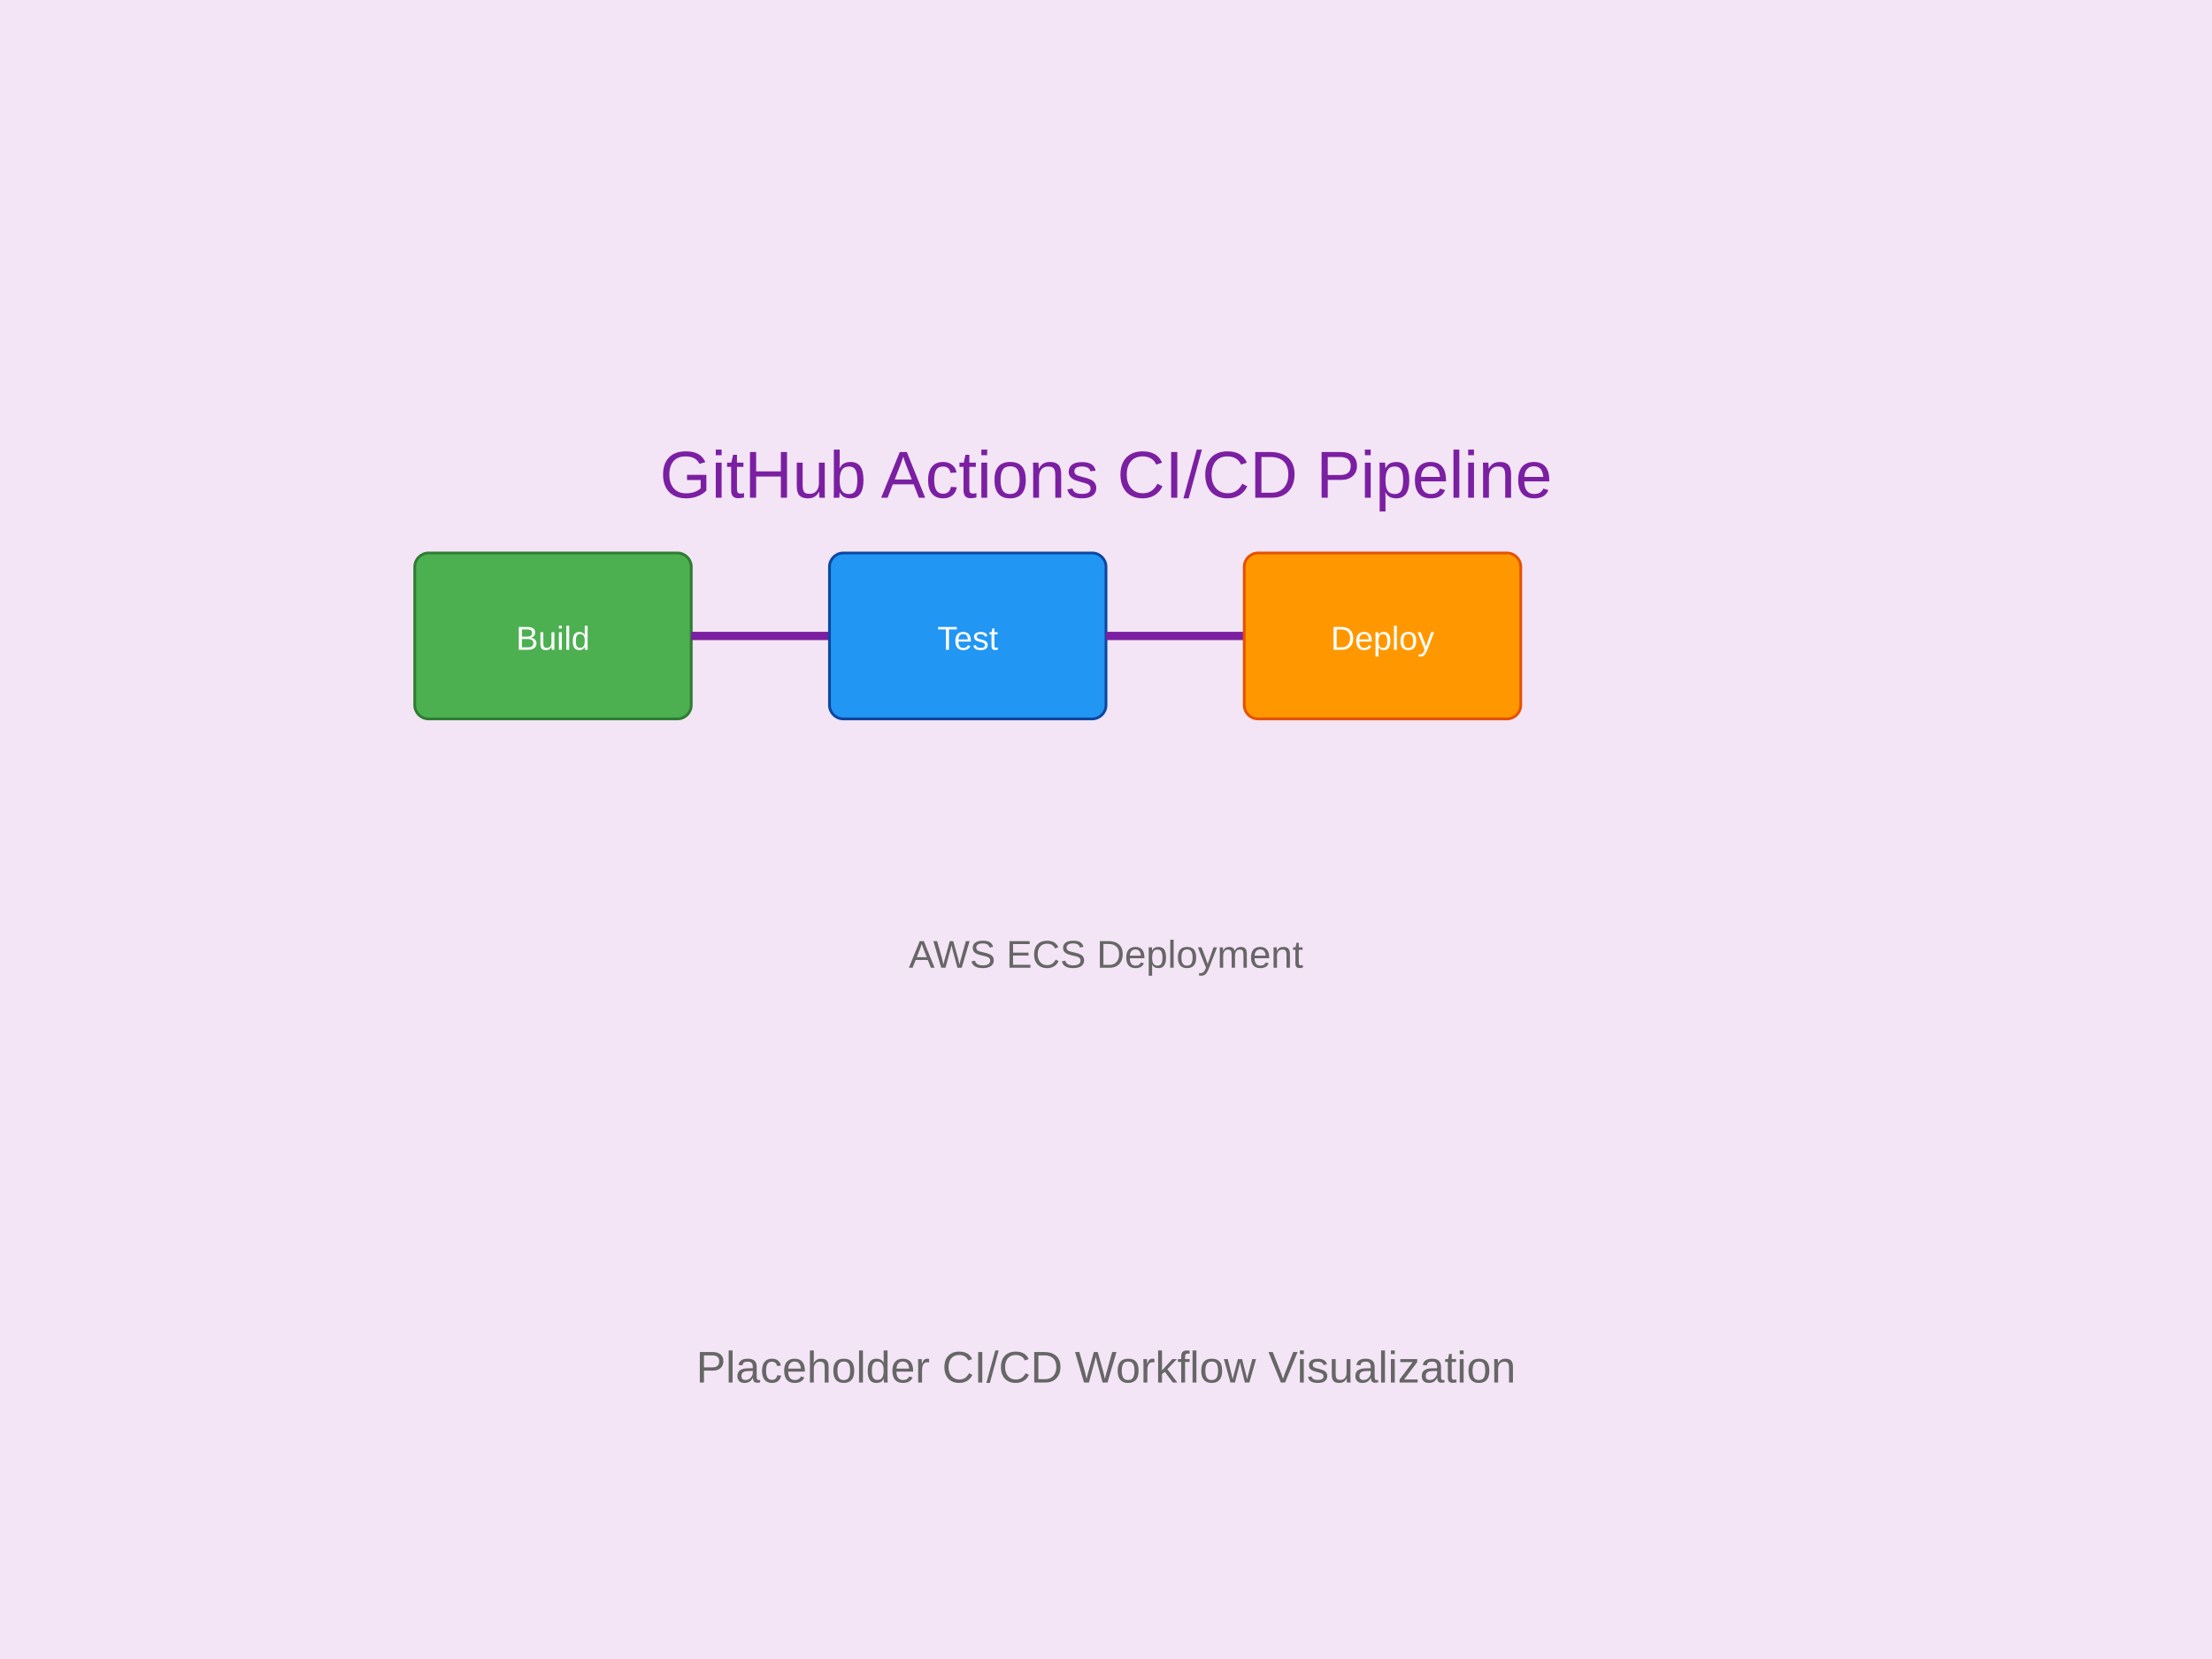
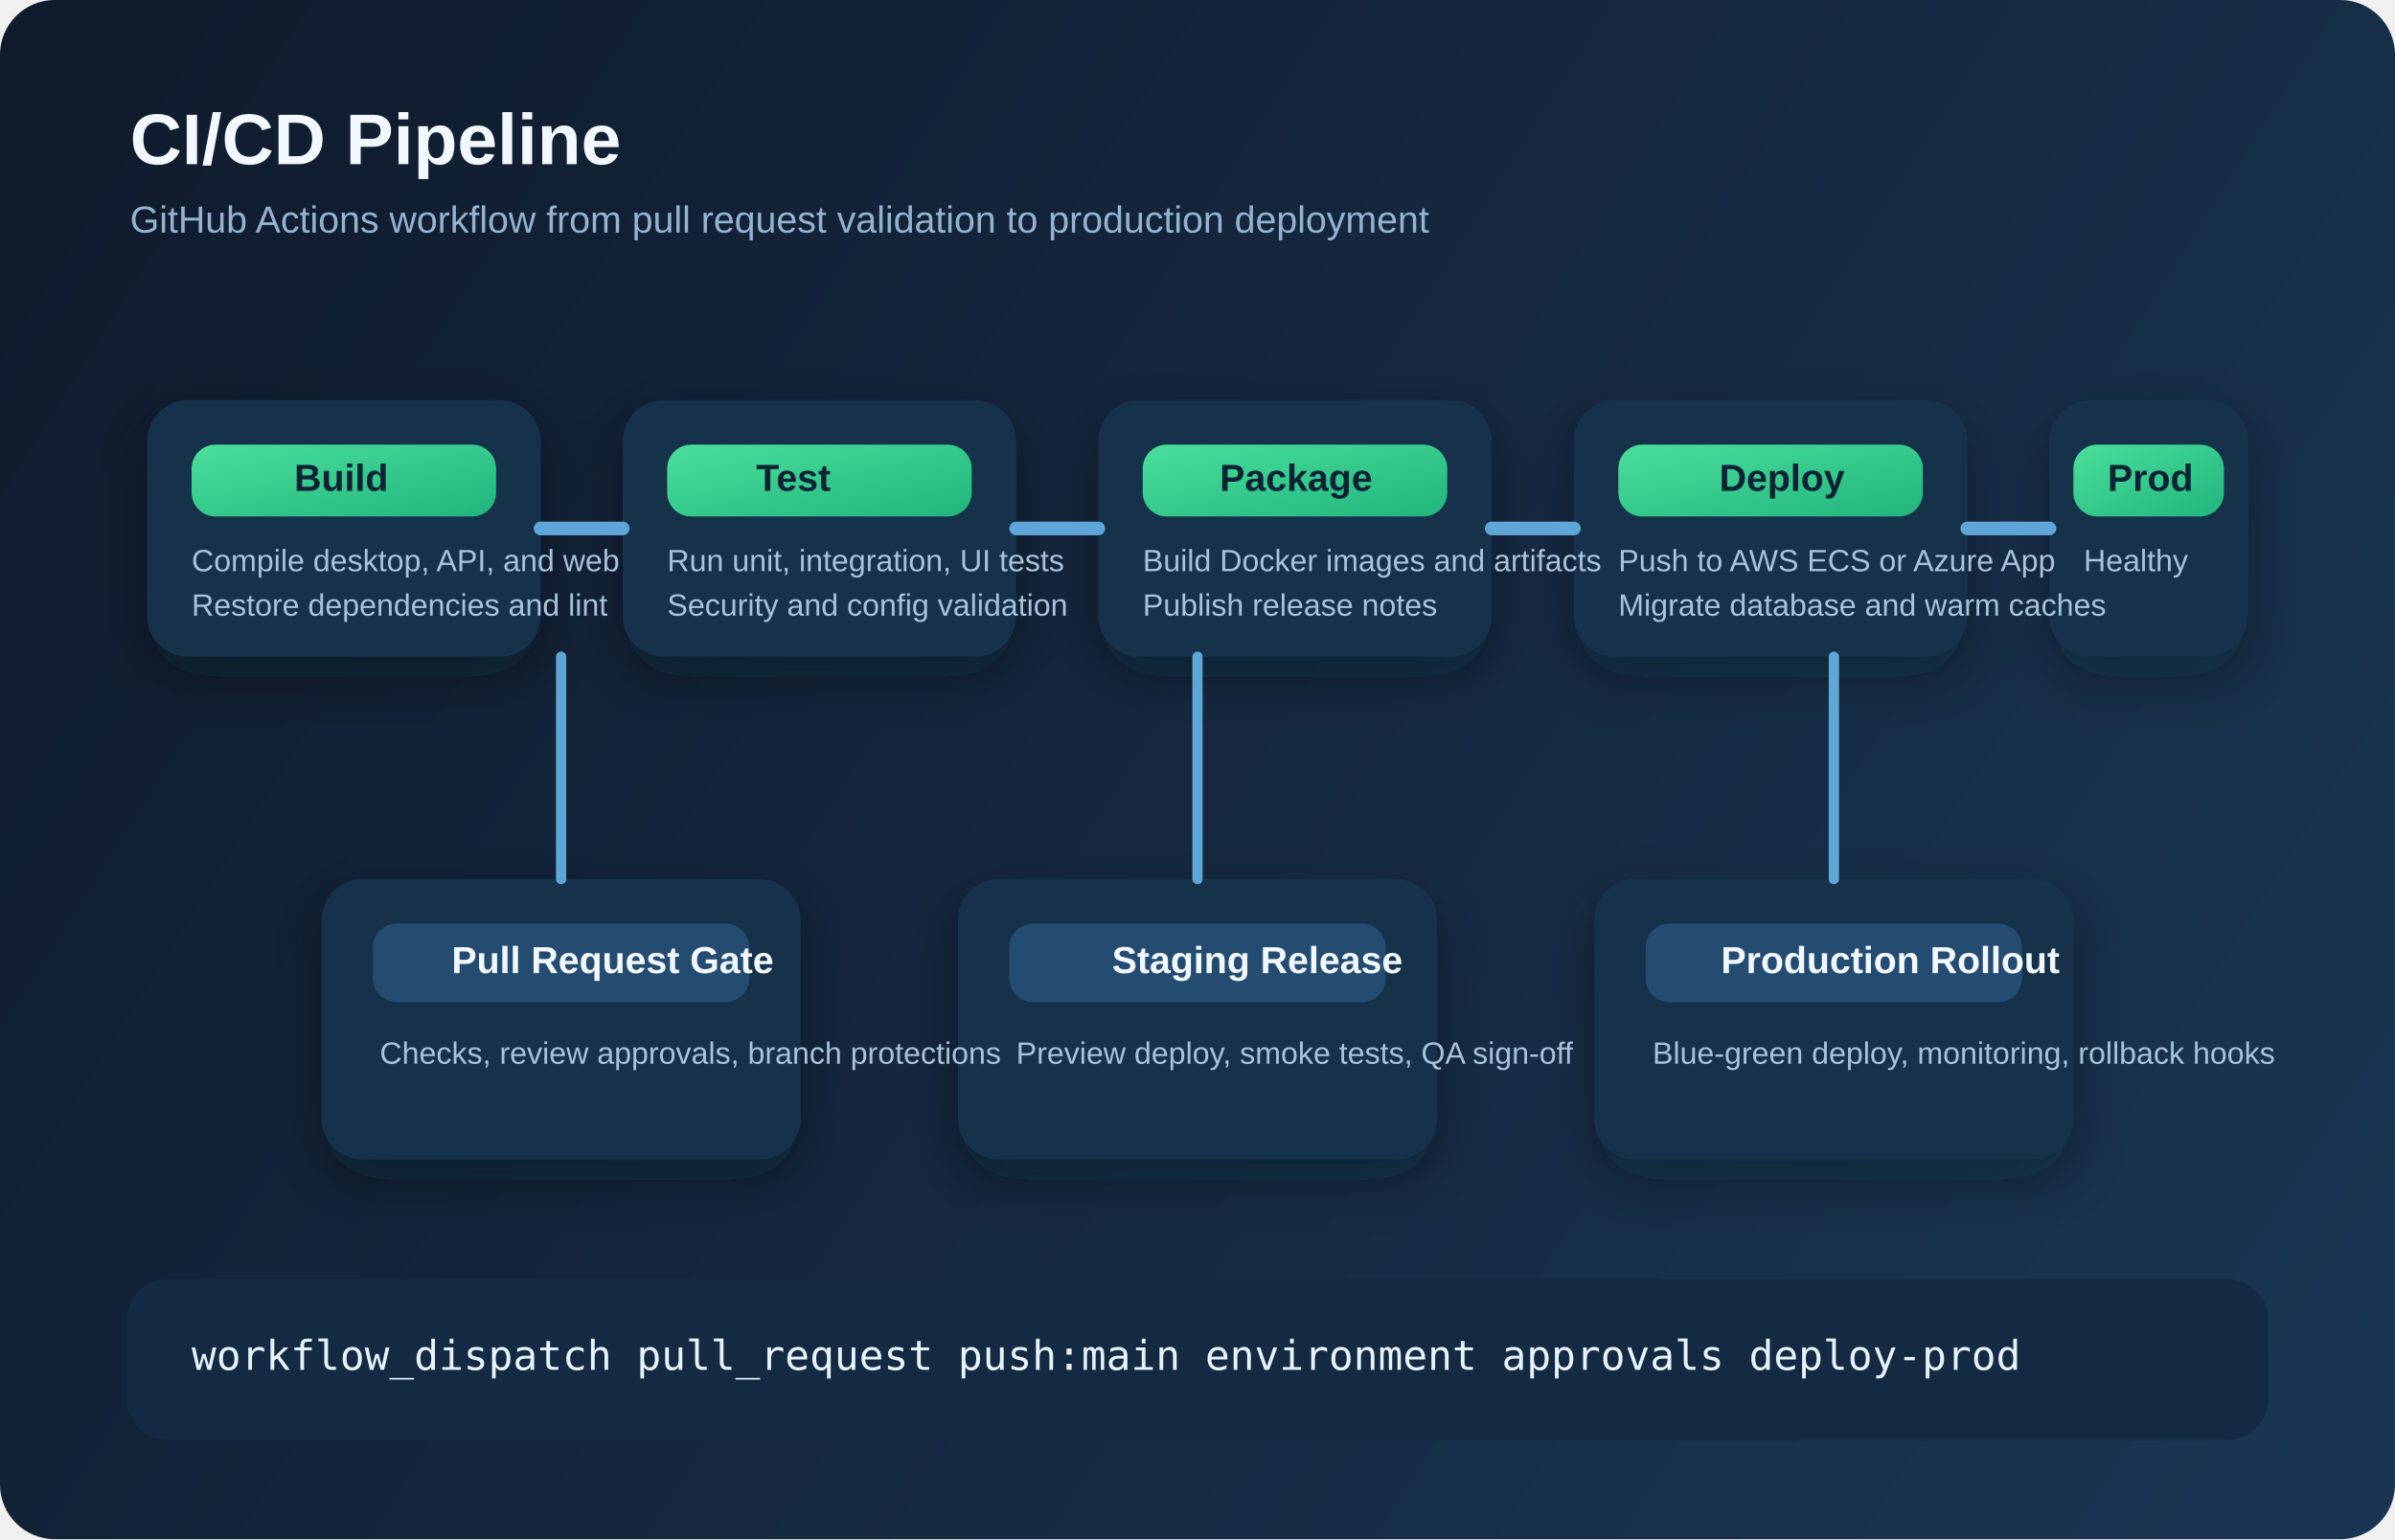
- <svg xmlns="http://www.w3.org/2000/svg" width="800" height="600">
-   <rect width="100%" height="100%" fill="#f3e5f5" />
-   <text x="50%" y="30%" font-family="Arial" font-size="24" fill="#7b1fa2" text-anchor="middle">GitHub Actions CI/CD Pipeline</text>
-   <rect x="150" y="200" width="100" height="60" fill="#4caf50" stroke="#2e7d32" rx="5" />
-   <text x="200" y="235" font-family="Arial" font-size="12" fill="white" text-anchor="middle">Build</text>
-   <line x1="250" y1="230" x2="300" y2="230" stroke="#7b1fa2" stroke-width="3" />
-   <rect x="300" y="200" width="100" height="60" fill="#2196f3" stroke="#0d47a1" rx="5" />
-   <text x="350" y="235" font-family="Arial" font-size="12" fill="white" text-anchor="middle">Test</text>
-   <line x1="400" y1="230" x2="450" y2="230" stroke="#7b1fa2" stroke-width="3" />
-   <rect x="450" y="200" width="100" height="60" fill="#ff9800" stroke="#e65100" rx="5" />
-   <text x="500" y="235" font-family="Arial" font-size="12" fill="white" text-anchor="middle">Deploy</text>
-   <text x="50%" y="350" font-family="Arial" font-size="14" fill="#666" text-anchor="middle">AWS ECS Deployment</text>
-   <text x="50%" y="500" font-family="Arial" font-size="16" fill="#666" text-anchor="middle">Placeholder CI/CD Workflow Visualization</text>
+ <svg xmlns="http://www.w3.org/2000/svg" width="1400" height="900" viewBox="0 0 1400 900" fill="none">
+   <defs>
+     <linearGradient id="bg" x1="40" y1="30" x2="1360" y2="860" gradientUnits="userSpaceOnUse">
+       <stop stop-color="#101B2D" />
+       <stop offset="1" stop-color="#1A3552" />
+     </linearGradient>
+     <linearGradient id="good" x1="0" y1="0" x2="1" y2="1">
+       <stop stop-color="#4ADF9B" />
+       <stop offset="1" stop-color="#21B57D" />
+     </linearGradient>
+     <filter id="shadow" x="-20%" y="-20%" width="140%" height="140%">
+       <feDropShadow dx="0" dy="12" stdDeviation="16" flood-color="#081220" flood-opacity="0.4" />
+     </filter>
+   </defs>
+   <rect width="1400" height="900" rx="32" fill="url(#bg)" />
+   <text x="76" y="96" fill="#F2F8FF" font-family="Segoe UI, Arial, sans-serif" font-size="42" font-weight="700">CI/CD Pipeline</text>
+   <text x="76" y="136" fill="#93B3CF" font-family="Segoe UI, Arial, sans-serif" font-size="22">GitHub Actions workflow from pull request validation to production deployment</text>
+   <g filter="url(#shadow)">
+     <rect x="86" y="234" width="230" height="150" rx="24" fill="#16304B" />
+     <rect x="364" y="234" width="230" height="150" rx="24" fill="#16304B" />
+     <rect x="642" y="234" width="230" height="150" rx="24" fill="#16304B" />
+     <rect x="920" y="234" width="230" height="150" rx="24" fill="#16304B" />
+     <rect x="1198" y="234" width="116" height="150" rx="24" fill="#16304B" />
+     <rect x="188" y="514" width="280" height="164" rx="24" fill="#16304B" />
+     <rect x="560" y="514" width="280" height="164" rx="24" fill="#16304B" />
+     <rect x="932" y="514" width="280" height="164" rx="24" fill="#16304B" />
+   </g>
+   <rect x="112" y="260" width="178" height="42" rx="14" fill="url(#good)" />
+   <rect x="390" y="260" width="178" height="42" rx="14" fill="url(#good)" />
+   <rect x="668" y="260" width="178" height="42" rx="14" fill="url(#good)" />
+   <rect x="946" y="260" width="178" height="42" rx="14" fill="url(#good)" />
+   <rect x="1212" y="260" width="88" height="42" rx="14" fill="url(#good)" />
+   <text x="172" y="287" fill="#0E2235" font-family="Segoe UI, Arial, sans-serif" font-size="22" font-weight="700">Build</text>
+   <text x="442" y="287" fill="#0E2235" font-family="Segoe UI, Arial, sans-serif" font-size="22" font-weight="700">Test</text>
+   <text x="713" y="287" fill="#0E2235" font-family="Segoe UI, Arial, sans-serif" font-size="22" font-weight="700">Package</text>
+   <text x="1005" y="287" fill="#0E2235" font-family="Segoe UI, Arial, sans-serif" font-size="22" font-weight="700">Deploy</text>
+   <text x="1232" y="287" fill="#0E2235" font-family="Segoe UI, Arial, sans-serif" font-size="22" font-weight="700">Prod</text>
+   <text x="112" y="334" fill="#A7C2DA" font-family="Segoe UI, Arial, sans-serif" font-size="18">Compile desktop, API, and web</text>
+   <text x="112" y="360" fill="#A7C2DA" font-family="Segoe UI, Arial, sans-serif" font-size="18">Restore dependencies and lint</text>
+   <text x="390" y="334" fill="#A7C2DA" font-family="Segoe UI, Arial, sans-serif" font-size="18">Run unit, integration, UI tests</text>
+   <text x="390" y="360" fill="#A7C2DA" font-family="Segoe UI, Arial, sans-serif" font-size="18">Security and config validation</text>
+   <text x="668" y="334" fill="#A7C2DA" font-family="Segoe UI, Arial, sans-serif" font-size="18">Build Docker images and artifacts</text>
+   <text x="668" y="360" fill="#A7C2DA" font-family="Segoe UI, Arial, sans-serif" font-size="18">Publish release notes</text>
+   <text x="946" y="334" fill="#A7C2DA" font-family="Segoe UI, Arial, sans-serif" font-size="18">Push to AWS ECS or Azure App</text>
+   <text x="946" y="360" fill="#A7C2DA" font-family="Segoe UI, Arial, sans-serif" font-size="18">Migrate database and warm caches</text>
+   <text x="1218" y="334" fill="#A7C2DA" font-family="Segoe UI, Arial, sans-serif" font-size="18">Healthy</text>
+   <line x1="316" y1="309" x2="364" y2="309" stroke="#5FA6D8" stroke-width="8" stroke-linecap="round" />
+   <line x1="594" y1="309" x2="642" y2="309" stroke="#5FA6D8" stroke-width="8" stroke-linecap="round" />
+   <line x1="872" y1="309" x2="920" y2="309" stroke="#5FA6D8" stroke-width="8" stroke-linecap="round" />
+   <line x1="1150" y1="309" x2="1198" y2="309" stroke="#5FA6D8" stroke-width="8" stroke-linecap="round" />
+   <rect x="218" y="540" width="220" height="46" rx="14" fill="#244C71" />
+   <rect x="590" y="540" width="220" height="46" rx="14" fill="#244C71" />
+   <rect x="962" y="540" width="220" height="46" rx="14" fill="#244C71" />
+   <text x="264" y="569" fill="#F2F8FF" font-family="Segoe UI, Arial, sans-serif" font-size="22" font-weight="700">Pull Request Gate</text>
+   <text x="650" y="569" fill="#F2F8FF" font-family="Segoe UI, Arial, sans-serif" font-size="22" font-weight="700">Staging Release</text>
+   <text x="1006" y="569" fill="#F2F8FF" font-family="Segoe UI, Arial, sans-serif" font-size="22" font-weight="700">Production Rollout</text>
+   <text x="222" y="622" fill="#A7C2DA" font-family="Segoe UI, Arial, sans-serif" font-size="18">Checks, review approvals, branch protections</text>
+   <text x="594" y="622" fill="#A7C2DA" font-family="Segoe UI, Arial, sans-serif" font-size="18">Preview deploy, smoke tests, QA sign-off</text>
+   <text x="966" y="622" fill="#A7C2DA" font-family="Segoe UI, Arial, sans-serif" font-size="18">Blue-green deploy, monitoring, rollback hooks</text>
+   <line x1="328" y1="384" x2="328" y2="514" stroke="#5FA6D8" stroke-width="6" stroke-linecap="round" />
+   <line x1="700" y1="384" x2="700" y2="514" stroke="#5FA6D8" stroke-width="6" stroke-linecap="round" />
+   <line x1="1072" y1="384" x2="1072" y2="514" stroke="#5FA6D8" stroke-width="6" stroke-linecap="round" />
+   <rect x="74" y="748" width="1252" height="94" rx="24" fill="#132A42" />
+   <text x="112" y="801" fill="#E6F4FF" font-family="Consolas, monospace" font-size="24">workflow_dispatch  pull_request  push:main  environment approvals  deploy-prod</text>
</svg>
